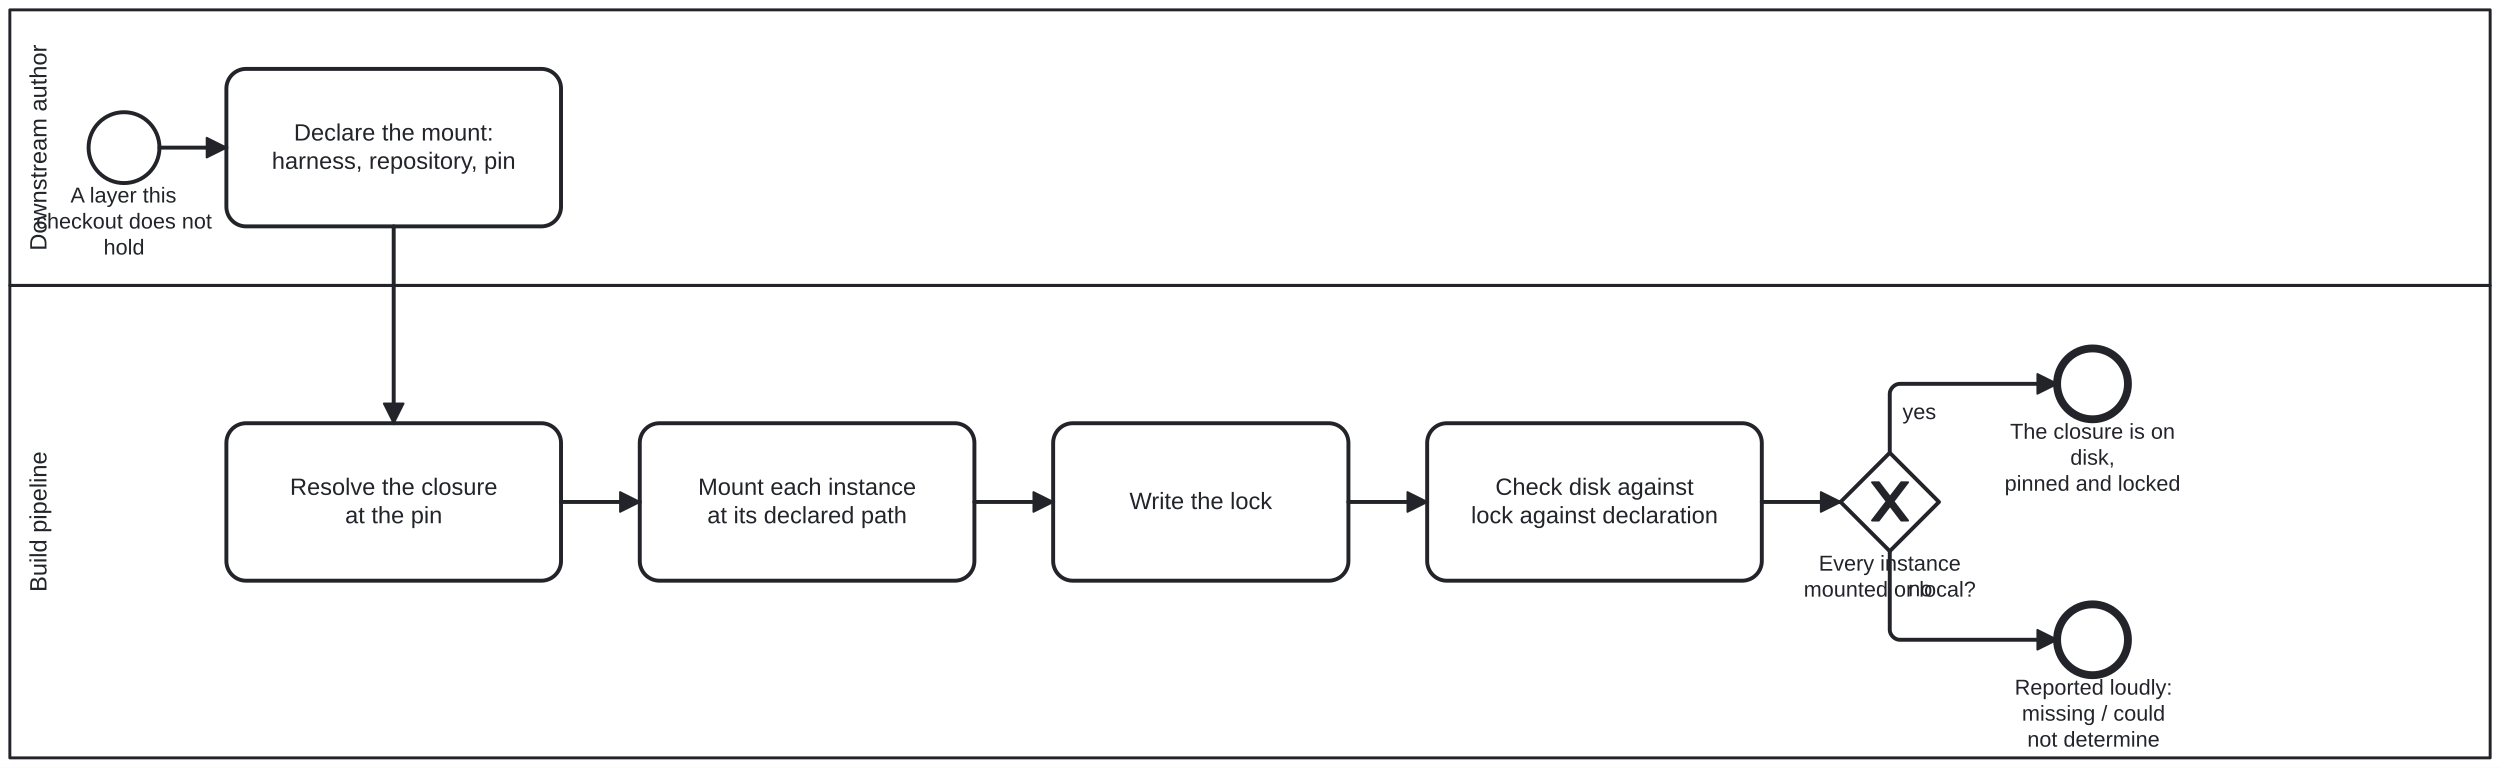
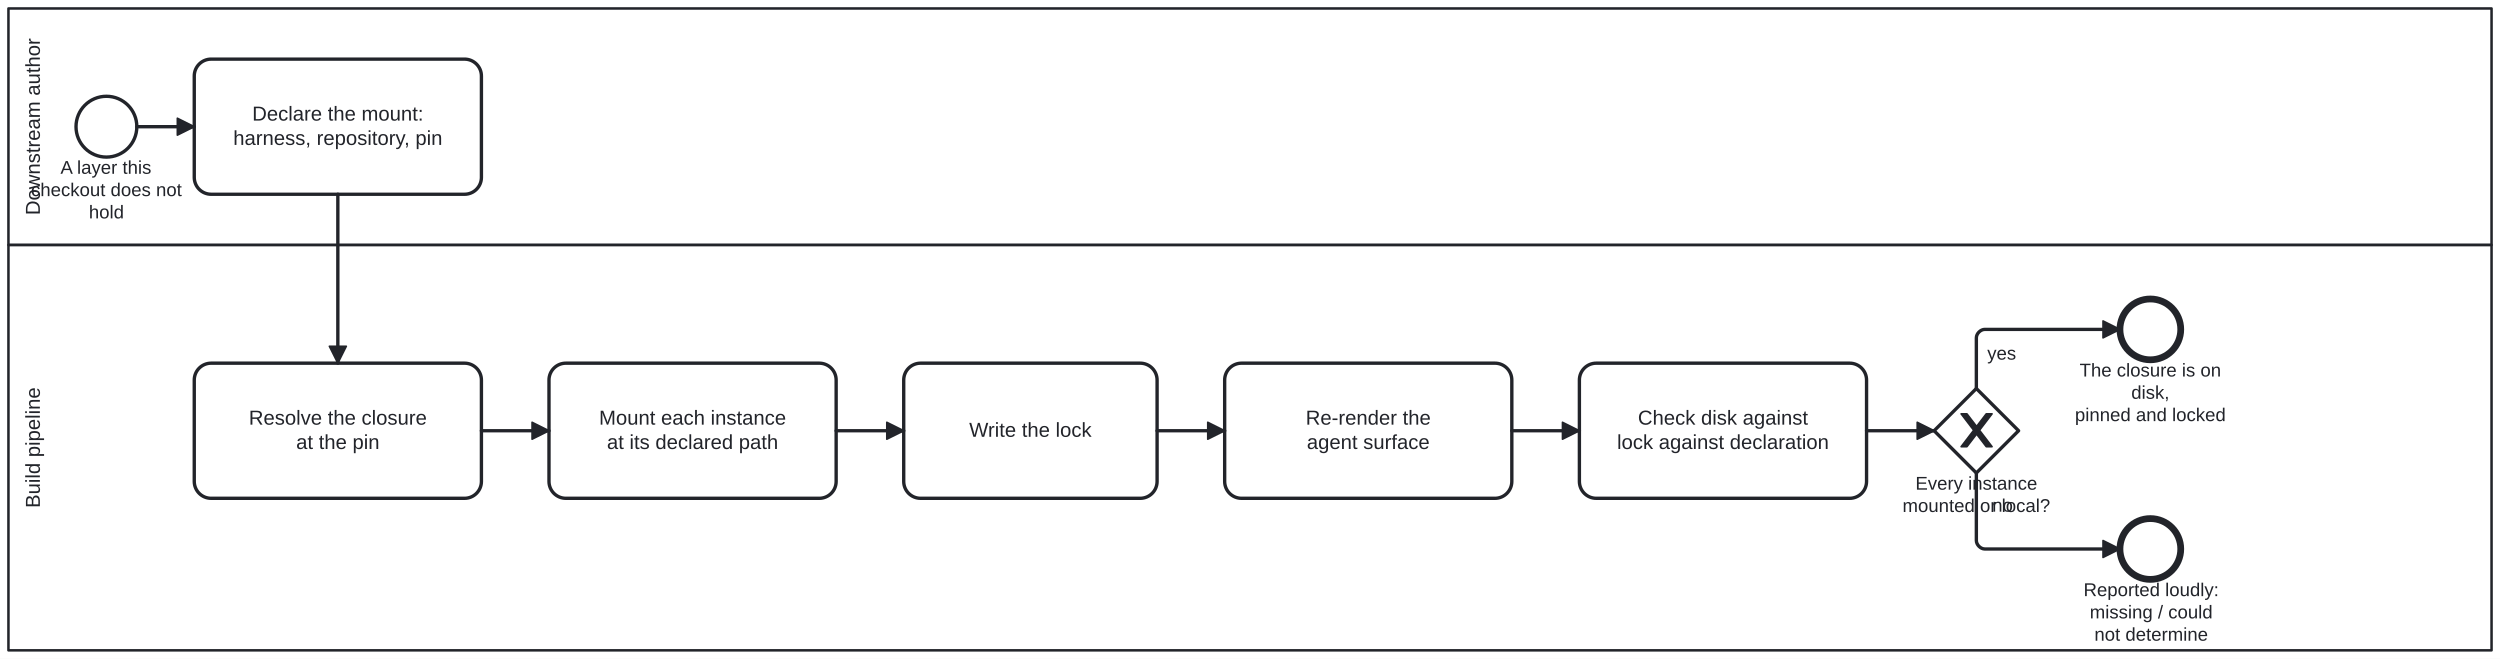
- <svg xmlns="http://www.w3.org/2000/svg" width="100%" style="max-width:100%;height:auto" viewBox="155 55 1270 390" version="1.1">
-   <rect x="155" y="55" width="1270" height="390" fill="#ffffff" />
+ <svg xmlns="http://www.w3.org/2000/svg" width="100%" style="max-width:100%;height:auto" viewBox="155 55 1480 390" version="1.1">
+   <rect x="155" y="55" width="1480" height="390" fill="#ffffff" />
  <g class="djs-group">
    <g class="djs-element djs-shape" data-element-id="Lane_Pipeline" style="display: block;" transform="matrix(1 0 0 1 160 200)">
      <g class="djs-visual">
-         <rect x="0" y="0" width="1260" height="240" rx="0" ry="0" style="stroke-linecap: round; stroke-linejoin: round; stroke: rgb(34, 36, 42); stroke-width: 1.5px; fill: white; fill-opacity: 0.25;" />
+         <rect x="0" y="0" width="1470" height="240" rx="0" ry="0" style="stroke-linecap: round; stroke-linejoin: round; stroke: rgb(34, 36, 42); stroke-width: 1.5px; fill: white; fill-opacity: 0.25;" />
        <text lineHeight="1.2" class="djs-label" style="font-family: Arial, sans-serif; font-size: 12px; font-weight: normal; fill: rgb(34, 36, 42);" transform="matrix(-1.83697e-16 -1 1 -1.83697e-16 0 240)">
          <tspan x="84.308" y="18.6">Build pipeline</tspan>
        </text>
      </g>
-       <rect class="djs-hit djs-hit-all" x="0" y="0" width="1260" height="240" style="fill: none; stroke-opacity: 0; stroke: white; stroke-width: 15px;" />
+       <rect class="djs-hit djs-hit-all" x="0" y="0" width="1470" height="240" style="fill: none; stroke-opacity: 0; stroke: white; stroke-width: 15px;" />
    </g>
  </g>
  <g class="djs-group">
    <g class="djs-element djs-shape" data-element-id="Lane_Author" style="display: block;" transform="matrix(1 0 0 1 160 60)">
      <g class="djs-visual">
-         <rect x="0" y="0" width="1260" height="140" rx="0" ry="0" style="stroke-linecap: round; stroke-linejoin: round; stroke: rgb(34, 36, 42); stroke-width: 1.5px; fill: white; fill-opacity: 0.25;" />
+         <rect x="0" y="0" width="1470" height="140" rx="0" ry="0" style="stroke-linecap: round; stroke-linejoin: round; stroke: rgb(34, 36, 42); stroke-width: 1.5px; fill: white; fill-opacity: 0.25;" />
        <text lineHeight="1.2" class="djs-label" style="font-family: Arial, sans-serif; font-size: 12px; font-weight: normal; fill: rgb(34, 36, 42);" transform="matrix(-1.83697e-16 -1 1 -1.83697e-16 0 140)">
          <tspan x="17.644" y="18.6">Downstream author</tspan>
        </text>
      </g>
-       <rect class="djs-hit djs-hit-all" x="0" y="0" width="1260" height="140" style="fill: none; stroke-opacity: 0; stroke: white; stroke-width: 15px;" />
+       <rect class="djs-hit djs-hit-all" x="0" y="0" width="1470" height="140" style="fill: none; stroke-opacity: 0; stroke: white; stroke-width: 15px;" />
    </g>
  </g>
  <g class="djs-group">
    <g class="djs-element djs-shape" data-element-id="Start_LayerNeeded" style="display: block;" transform="matrix(1 0 0 1 200 112)">
      <g class="djs-visual">
        <circle cx="18" cy="18" r="18" style="stroke-linecap: round; stroke-linejoin: round; stroke: rgb(34, 36, 42); stroke-width: 2px; fill: white; fill-opacity: 0.95;" />
      </g>
      <rect class="djs-hit djs-hit-all" x="0" y="0" width="36" height="36" style="fill: none; stroke-opacity: 0; stroke: white; stroke-width: 15px;" />
    </g>
  </g>
  <g class="djs-group">
    <g class="djs-element djs-shape" data-element-id="Start_LayerNeeded_label" style="display: block;" transform="matrix(1 0 0 1 173 148)">
      <g class="djs-visual">
        <text lineHeight="1.2" class="djs-label" style="font-family: Arial, sans-serif; font-size: 11px; font-weight: normal; fill: rgb(34, 36, 42);">
          <tspan x="17.795" y="9.9">A layer this</tspan>
          <tspan x="0.358" y="23.1">checkout does not</tspan>
          <tspan x="34.602" y="36.3">hold</tspan>
        </text>
      </g>
      <rect class="djs-hit djs-hit-all" x="0" y="0" width="90" height="40" style="fill: none; stroke-opacity: 0; stroke: white; stroke-width: 15px;" />
    </g>
  </g>
  <g class="djs-group">
    <g class="djs-element djs-shape" data-element-id="Task_DeclareMount" style="display: block;" transform="matrix(1 0 0 1 270 90)">
      <g class="djs-visual">
        <rect x="0" y="0" width="170" height="80" rx="10" ry="10" style="stroke-linecap: round; stroke-linejoin: round; stroke: rgb(34, 36, 42); stroke-width: 2px; fill: white; fill-opacity: 0.95;" />
        <text lineHeight="1.2" class="djs-label" style="font-family: Arial, sans-serif; font-size: 12px; font-weight: normal; fill: rgb(34, 36, 42);">
          <tspan x="34.308" y="36.4">Declare the mount:</tspan>
          <tspan x="23.081" y="50.8">harness, repository, pin</tspan>
        </text>
      </g>
      <rect class="djs-hit djs-hit-all" x="0" y="0" width="170" height="80" style="fill: none; stroke-opacity: 0; stroke: white; stroke-width: 15px;" />
    </g>
  </g>
  <g class="djs-group">
    <g class="djs-element djs-shape" data-element-id="Task_ResolveClosure" style="display: block;" transform="matrix(1 0 0 1 270 270)">
      <g class="djs-visual">
        <rect x="0" y="0" width="170" height="80" rx="10" ry="10" style="stroke-linecap: round; stroke-linejoin: round; stroke: rgb(34, 36, 42); stroke-width: 2px; fill: white; fill-opacity: 0.95;" />
        <text lineHeight="1.2" class="djs-label" style="font-family: Arial, sans-serif; font-size: 12px; font-weight: normal; fill: rgb(34, 36, 42);">
          <tspan x="32.307" y="36.4">Resolve the closure</tspan>
          <tspan x="60.314" y="50.8">at the pin</tspan>
        </text>
      </g>
      <rect class="djs-hit djs-hit-all" x="0" y="0" width="170" height="80" style="fill: none; stroke-opacity: 0; stroke: white; stroke-width: 15px;" />
    </g>
  </g>
  <g class="djs-group">
    <g class="djs-element djs-shape" data-element-id="Task_MountInstances" style="display: block;" transform="matrix(1 0 0 1 480 270)">
      <g class="djs-visual">
        <rect x="0" y="0" width="170" height="80" rx="10" ry="10" style="stroke-linecap: round; stroke-linejoin: round; stroke: rgb(34, 36, 42); stroke-width: 2px; fill: white; fill-opacity: 0.95;" />
        <text lineHeight="1.2" class="djs-label" style="font-family: Arial, sans-serif; font-size: 12px; font-weight: normal; fill: rgb(34, 36, 42);">
          <tspan x="29.632" y="36.4">Mount each instance</tspan>
          <tspan x="34.302" y="50.8">at its declared path</tspan>
        </text>
      </g>
      <rect class="djs-hit djs-hit-all" x="0" y="0" width="170" height="80" style="fill: none; stroke-opacity: 0; stroke: white; stroke-width: 15px;" />
    </g>
  </g>
  <g class="djs-group">
    <g class="djs-element djs-shape" data-element-id="Task_WriteLock" style="display: block;" transform="matrix(1 0 0 1 690 270)">
      <g class="djs-visual">
        <rect x="0" y="0" width="150" height="80" rx="10" ry="10" style="stroke-linecap: round; stroke-linejoin: round; stroke: rgb(34, 36, 42); stroke-width: 2px; fill: white; fill-opacity: 0.95;" />
        <text lineHeight="1.2" class="djs-label" style="font-family: Arial, sans-serif; font-size: 12px; font-weight: normal; fill: rgb(34, 36, 42);">
          <tspan x="38.766" y="43.6">Write the lock</tspan>
        </text>
      </g>
      <rect class="djs-hit djs-hit-all" x="0" y="0" width="150" height="80" style="fill: none; stroke-opacity: 0; stroke: white; stroke-width: 15px;" />
    </g>
  </g>
  <g class="djs-group">
-     <g class="djs-element djs-shape" data-element-id="Task_CheckAgainstLock" style="display: block;" transform="matrix(1 0 0 1 880 270)">
+     <g class="djs-element djs-shape" data-element-id="Task_RenderAgentSurface" style="display: block;" transform="matrix(1 0 0 1 880 270)">
+       <g class="djs-visual">
+         <rect x="0" y="0" width="170" height="80" rx="10" ry="10" style="stroke-linecap: round; stroke-linejoin: round; stroke: rgb(34, 36, 42); stroke-width: 2px; fill: white; fill-opacity: 0.95;" />
+         <text lineHeight="1.2" class="djs-label" style="font-family: Arial, sans-serif; font-size: 12px; font-weight: normal; fill: rgb(34, 36, 42);">
+           <tspan x="47.98" y="36.4">Re-render the</tspan>
+           <tspan x="48.643" y="50.8">agent surface</tspan>
+         </text>
+       </g>
+       <rect class="djs-hit djs-hit-all" x="0" y="0" width="170" height="80" style="fill: none; stroke-opacity: 0; stroke: white; stroke-width: 15px;" />
+     </g>
+   </g>
+   <g class="djs-group">
+     <g class="djs-element djs-shape" data-element-id="Task_CheckAgainstLock" style="display: block;" transform="matrix(1 0 0 1 1090 270)">
      <g class="djs-visual">
        <rect x="0" y="0" width="170" height="80" rx="10" ry="10" style="stroke-linecap: round; stroke-linejoin: round; stroke: rgb(34, 36, 42); stroke-width: 2px; fill: white; fill-opacity: 0.95;" />
        <text lineHeight="1.2" class="djs-label" style="font-family: Arial, sans-serif; font-size: 12px; font-weight: normal; fill: rgb(34, 36, 42);">
          <tspan x="34.642" y="36.4">Check disk against</tspan>
          <tspan x="22.296" y="50.8">lock against declaration</tspan>
        </text>
      </g>
      <rect class="djs-hit djs-hit-all" x="0" y="0" width="170" height="80" style="fill: none; stroke-opacity: 0; stroke: white; stroke-width: 15px;" />
    </g>
  </g>
  <g class="djs-group">
-     <g class="djs-element djs-shape" data-element-id="GW_State" style="display: block;" transform="matrix(1 0 0 1 1090 285)">
+     <g class="djs-element djs-shape" data-element-id="GW_State" style="display: block;" transform="matrix(1 0 0 1 1300 285)">
      <g class="djs-visual">
        <polygon points="25,0 50,25 25,50 0,25" style="stroke-linecap: round; stroke-linejoin: round; stroke: rgb(34, 36, 42); stroke-width: 2px; fill: white; fill-opacity: 0.95;" />
        <path d="m 16,15 7.429,9.714 -7.429,9.714 3.429,0 5.714,-7.464 5.714,7.464 3.429,0 -7.429,-9.714 7.429,-9.714 -3.429,0 -5.714,7.464 -5.714,-7.464 -3.429,0 z" style="fill: rgb(34, 36, 42); stroke-linecap: round; stroke-linejoin: round; stroke: rgb(34, 36, 42); stroke-width: 1px;" />
      </g>
      <rect class="djs-hit djs-hit-all" x="0" y="0" width="50" height="50" style="fill: none; stroke-opacity: 0; stroke: white; stroke-width: 15px;" />
    </g>
  </g>
  <g class="djs-group">
-     <g class="djs-element djs-shape" data-element-id="GW_State_label" style="display: block;" transform="matrix(1 0 0 1 1071 335)">
+     <g class="djs-element djs-shape" data-element-id="GW_State_label" style="display: block;" transform="matrix(1 0 0 1 1281 335)">
      <g class="djs-visual">
        <text lineHeight="1.2" class="djs-label" style="font-family: Arial, sans-serif; font-size: 11px; font-weight: normal; fill: rgb(34, 36, 42);">
          <tspan x="7.928" y="9.9">Every instance</tspan>
          <tspan x="0.279" y="23.1">mounted or local?</tspan>
        </text>
      </g>
      <rect class="djs-hit djs-hit-all" x="0" y="0" width="88" height="27" style="fill: none; stroke-opacity: 0; stroke: white; stroke-width: 15px;" />
    </g>
  </g>
  <g class="djs-group">
-     <g class="djs-element djs-shape" data-element-id="End_Mounted" style="display: block;" transform="matrix(1 0 0 1 1200 232)">
+     <g class="djs-element djs-shape" data-element-id="End_Mounted" style="display: block;" transform="matrix(1 0 0 1 1410 232)">
      <g class="djs-visual">
        <circle cx="18" cy="18" r="18" style="stroke-linecap: round; stroke-linejoin: round; stroke: rgb(34, 36, 42); stroke-width: 4px; fill: white; fill-opacity: 0.95;" />
      </g>
      <rect class="djs-hit djs-hit-all" x="0" y="0" width="36" height="36" style="fill: none; stroke-opacity: 0; stroke: white; stroke-width: 15px;" />
    </g>
  </g>
  <g class="djs-group">
-     <g class="djs-element djs-shape" data-element-id="End_Mounted_label" style="display: block;" transform="matrix(1 0 0 1 1173 268)">
+     <g class="djs-element djs-shape" data-element-id="End_Mounted_label" style="display: block;" transform="matrix(1 0 0 1 1383 268)">
      <g class="djs-visual">
        <text lineHeight="1.2" class="djs-label" style="font-family: Arial, sans-serif; font-size: 11px; font-weight: normal; fill: rgb(34, 36, 42);">
          <tspan x="3.119" y="9.9">The closure is on </tspan>
          <tspan x="33.691" y="23.1">disk,</tspan>
          <tspan x="0.353" y="36.3">pinned and locked</tspan>
        </text>
      </g>
      <rect class="djs-hit djs-hit-all" x="0" y="0" width="90" height="40" style="fill: none; stroke-opacity: 0; stroke: white; stroke-width: 15px;" />
    </g>
  </g>
  <g class="djs-group">
-     <g class="djs-element djs-shape" data-element-id="End_Reported" style="display: block;" transform="matrix(1 0 0 1 1200 362)">
+     <g class="djs-element djs-shape" data-element-id="End_Reported" style="display: block;" transform="matrix(1 0 0 1 1410 362)">
      <g class="djs-visual">
        <circle cx="18" cy="18" r="18" style="stroke-linecap: round; stroke-linejoin: round; stroke: rgb(34, 36, 42); stroke-width: 4px; fill: white; fill-opacity: 0.95;" />
      </g>
      <rect class="djs-hit djs-hit-all" x="0" y="0" width="36" height="36" style="fill: none; stroke-opacity: 0; stroke: white; stroke-width: 15px;" />
    </g>
  </g>
  <g class="djs-group">
-     <g class="djs-element djs-shape" data-element-id="End_Reported_label" style="display: block;" transform="matrix(1 0 0 1 1178 398)">
+     <g class="djs-element djs-shape" data-element-id="End_Reported_label" style="display: block;" transform="matrix(1 0 0 1 1388 398)">
      <g class="djs-visual">
        <text lineHeight="1.2" class="djs-label" style="font-family: Arial, sans-serif; font-size: 11px; font-weight: normal; fill: rgb(34, 36, 42);">
          <tspan x="0.448" y="9.9">Reported loudly:</tspan>
          <tspan x="4.124" y="23.1">missing / could </tspan>
          <tspan x="6.869" y="36.3">not determine</tspan>
        </text>
      </g>
      <rect class="djs-hit djs-hit-all" x="0" y="0" width="81" height="40" style="fill: none; stroke-opacity: 0; stroke: white; stroke-width: 15px;" />
    </g>
  </g>
  <g class="djs-group">
    <g class="djs-element djs-connection" data-element-id="F_D1" style="display: block;">
      <g class="djs-visual">
        <defs>
          <marker id="folio-marker-1" viewBox="0 0 20 20" refX="11" refY="10" markerWidth="10" markerHeight="10" orient="auto">
            <path d="M 1 5 L 11 10 L 1 15 Z" style="stroke-linecap: round; stroke-linejoin: round; stroke: rgb(34, 36, 42); stroke-width: 1px; fill: rgb(34, 36, 42);" />
          </marker>
        </defs>
        <path data-corner-radius="5" style="fill: none; stroke-linecap: round; stroke-linejoin: round; stroke: rgb(34, 36, 42); stroke-width: 2px; marker-end: url('#folio-marker-1');" d="M236,130L270,130" />
      </g>
      <path d="M236,130L270,130" class="djs-hit djs-hit-stroke" style="fill: none; stroke-opacity: 0; stroke: white; stroke-width: 15px;" />
    </g>
  </g>
  <g class="djs-group">
    <g class="djs-element djs-connection" data-element-id="F_D2" style="display: block;">
      <g class="djs-visual">
        <defs>
          <marker id="folio-marker-2" viewBox="0 0 20 20" refX="11" refY="10" markerWidth="10" markerHeight="10" orient="auto">
            <path d="M 1 5 L 11 10 L 1 15 Z" style="stroke-linecap: round; stroke-linejoin: round; stroke: rgb(34, 36, 42); stroke-width: 1px; fill: rgb(34, 36, 42);" />
          </marker>
        </defs>
        <path data-corner-radius="5" style="fill: none; stroke-linecap: round; stroke-linejoin: round; stroke: rgb(34, 36, 42); stroke-width: 2px; marker-end: url('#folio-marker-2');" d="M355,170L355,270" />
      </g>
      <path d="M355,170L355,270" class="djs-hit djs-hit-stroke" style="fill: none; stroke-opacity: 0; stroke: white; stroke-width: 15px;" />
    </g>
  </g>
  <g class="djs-group">
    <g class="djs-element djs-connection" data-element-id="F_D3" style="display: block;">
      <g class="djs-visual">
        <defs>
          <marker id="folio-marker-3" viewBox="0 0 20 20" refX="11" refY="10" markerWidth="10" markerHeight="10" orient="auto">
            <path d="M 1 5 L 11 10 L 1 15 Z" style="stroke-linecap: round; stroke-linejoin: round; stroke: rgb(34, 36, 42); stroke-width: 1px; fill: rgb(34, 36, 42);" />
          </marker>
        </defs>
        <path data-corner-radius="5" style="fill: none; stroke-linecap: round; stroke-linejoin: round; stroke: rgb(34, 36, 42); stroke-width: 2px; marker-end: url('#folio-marker-3');" d="M440,310L480,310" />
      </g>
      <path d="M440,310L480,310" class="djs-hit djs-hit-stroke" style="fill: none; stroke-opacity: 0; stroke: white; stroke-width: 15px;" />
    </g>
  </g>
  <g class="djs-group">
    <g class="djs-element djs-connection" data-element-id="F_D4" style="display: block;">
      <g class="djs-visual">
        <defs>
          <marker id="folio-marker-4" viewBox="0 0 20 20" refX="11" refY="10" markerWidth="10" markerHeight="10" orient="auto">
            <path d="M 1 5 L 11 10 L 1 15 Z" style="stroke-linecap: round; stroke-linejoin: round; stroke: rgb(34, 36, 42); stroke-width: 1px; fill: rgb(34, 36, 42);" />
          </marker>
        </defs>
        <path data-corner-radius="5" style="fill: none; stroke-linecap: round; stroke-linejoin: round; stroke: rgb(34, 36, 42); stroke-width: 2px; marker-end: url('#folio-marker-4');" d="M650,310L690,310" />
      </g>
      <path d="M650,310L690,310" class="djs-hit djs-hit-stroke" style="fill: none; stroke-opacity: 0; stroke: white; stroke-width: 15px;" />
    </g>
  </g>
  <g class="djs-group">
    <g class="djs-element djs-connection" data-element-id="F_D5" style="display: block;">
      <g class="djs-visual">
        <defs>
          <marker id="folio-marker-5" viewBox="0 0 20 20" refX="11" refY="10" markerWidth="10" markerHeight="10" orient="auto">
            <path d="M 1 5 L 11 10 L 1 15 Z" style="stroke-linecap: round; stroke-linejoin: round; stroke: rgb(34, 36, 42); stroke-width: 1px; fill: rgb(34, 36, 42);" />
          </marker>
        </defs>
        <path data-corner-radius="5" style="fill: none; stroke-linecap: round; stroke-linejoin: round; stroke: rgb(34, 36, 42); stroke-width: 2px; marker-end: url('#folio-marker-5');" d="M840,310L880,310" />
      </g>
      <path d="M840,310L880,310" class="djs-hit djs-hit-stroke" style="fill: none; stroke-opacity: 0; stroke: white; stroke-width: 15px;" />
    </g>
  </g>
  <g class="djs-group">
+     <g class="djs-element djs-connection" data-element-id="F_D5b" style="display: block;">
+       <g class="djs-visual">
+         <defs>
+           <marker id="folio-marker-6" viewBox="0 0 20 20" refX="11" refY="10" markerWidth="10" markerHeight="10" orient="auto">
+             <path d="M 1 5 L 11 10 L 1 15 Z" style="stroke-linecap: round; stroke-linejoin: round; stroke: rgb(34, 36, 42); stroke-width: 1px; fill: rgb(34, 36, 42);" />
+           </marker>
+         </defs>
+         <path data-corner-radius="5" style="fill: none; stroke-linecap: round; stroke-linejoin: round; stroke: rgb(34, 36, 42); stroke-width: 2px; marker-end: url('#folio-marker-6');" d="M1050,310L1090,310" />
+       </g>
+       <path d="M1050,310L1090,310" class="djs-hit djs-hit-stroke" style="fill: none; stroke-opacity: 0; stroke: white; stroke-width: 15px;" />
+     </g>
+   </g>
+   <g class="djs-group">
    <g class="djs-element djs-connection" data-element-id="F_D6" style="display: block;">
      <g class="djs-visual">
        <defs>
-           <marker id="folio-marker-6" viewBox="0 0 20 20" refX="11" refY="10" markerWidth="10" markerHeight="10" orient="auto">
-             <path d="M 1 5 L 11 10 L 1 15 Z" style="stroke-linecap: round; stroke-linejoin: round; stroke: rgb(34, 36, 42); stroke-width: 1px; fill: rgb(34, 36, 42);" />
-           </marker>
-         </defs>
-         <path data-corner-radius="5" style="fill: none; stroke-linecap: round; stroke-linejoin: round; stroke: rgb(34, 36, 42); stroke-width: 2px; marker-end: url('#folio-marker-6');" d="M1050,310L1090,310" />
-       </g>
-       <path d="M1050,310L1090,310" class="djs-hit djs-hit-stroke" style="fill: none; stroke-opacity: 0; stroke: white; stroke-width: 15px;" />
+           <marker id="folio-marker-7" viewBox="0 0 20 20" refX="11" refY="10" markerWidth="10" markerHeight="10" orient="auto">
+             <path d="M 1 5 L 11 10 L 1 15 Z" style="stroke-linecap: round; stroke-linejoin: round; stroke: rgb(34, 36, 42); stroke-width: 1px; fill: rgb(34, 36, 42);" />
+           </marker>
+         </defs>
+         <path data-corner-radius="5" style="fill: none; stroke-linecap: round; stroke-linejoin: round; stroke: rgb(34, 36, 42); stroke-width: 2px; marker-end: url('#folio-marker-7');" d="M1260,310L1300,310" />
+       </g>
+       <path d="M1260,310L1300,310" class="djs-hit djs-hit-stroke" style="fill: none; stroke-opacity: 0; stroke: white; stroke-width: 15px;" />
    </g>
  </g>
  <g class="djs-group">
    <g class="djs-element djs-connection" data-element-id="F_D7" style="display: block;">
      <g class="djs-visual">
        <defs>
-           <marker id="folio-marker-7" viewBox="0 0 20 20" refX="11" refY="10" markerWidth="10" markerHeight="10" orient="auto">
-             <path d="M 1 5 L 11 10 L 1 15 Z" style="stroke-linecap: round; stroke-linejoin: round; stroke: rgb(34, 36, 42); stroke-width: 1px; fill: rgb(34, 36, 42);" />
-           </marker>
-         </defs>
-         <path data-corner-radius="5" style="fill: none; stroke-linecap: round; stroke-linejoin: round; stroke: rgb(34, 36, 42); stroke-width: 2px; marker-end: url('#folio-marker-7');" d="M1115,285L1115,255C1115,252.5,1117.5,250,1120,250L1200,250" />
-       </g>
-       <path d="M1115,285L1115,250L1200,250" class="djs-hit djs-hit-stroke" style="fill: none; stroke-opacity: 0; stroke: white; stroke-width: 15px;" />
-     </g>
-   </g>
-   <g class="djs-group">
-     <g class="djs-element djs-shape" data-element-id="F_D7_label" style="display: block;" transform="matrix(1 0 0 1 1121 258)">
+           <marker id="folio-marker-8" viewBox="0 0 20 20" refX="11" refY="10" markerWidth="10" markerHeight="10" orient="auto">
+             <path d="M 1 5 L 11 10 L 1 15 Z" style="stroke-linecap: round; stroke-linejoin: round; stroke: rgb(34, 36, 42); stroke-width: 1px; fill: rgb(34, 36, 42);" />
+           </marker>
+         </defs>
+         <path data-corner-radius="5" style="fill: none; stroke-linecap: round; stroke-linejoin: round; stroke: rgb(34, 36, 42); stroke-width: 2px; marker-end: url('#folio-marker-8');" d="M1325,285L1325,255C1325,252.5,1327.5,250,1330,250L1410,250" />
+       </g>
+       <path d="M1325,285L1325,250L1410,250" class="djs-hit djs-hit-stroke" style="fill: none; stroke-opacity: 0; stroke: white; stroke-width: 15px;" />
+     </g>
+   </g>
+   <g class="djs-group">
+     <g class="djs-element djs-shape" data-element-id="F_D7_label" style="display: block;" transform="matrix(1 0 0 1 1331 258)">
      <g class="djs-visual">
        <text lineHeight="1.2" class="djs-label" style="font-family: Arial, sans-serif; font-size: 11px; font-weight: normal; fill: rgb(34, 36, 42);">
          <tspan x="0.441" y="9.9">yes</tspan>
        </text>
      </g>
      <rect class="djs-hit djs-hit-all" x="0" y="0" width="18" height="14" style="fill: none; stroke-opacity: 0; stroke: white; stroke-width: 15px;" />
    </g>
  </g>
  <g class="djs-group">
    <g class="djs-element djs-connection" data-element-id="F_D8" style="display: block;">
      <g class="djs-visual">
        <defs>
-           <marker id="folio-marker-8" viewBox="0 0 20 20" refX="11" refY="10" markerWidth="10" markerHeight="10" orient="auto">
-             <path d="M 1 5 L 11 10 L 1 15 Z" style="stroke-linecap: round; stroke-linejoin: round; stroke: rgb(34, 36, 42); stroke-width: 1px; fill: rgb(34, 36, 42);" />
-           </marker>
-         </defs>
-         <path data-corner-radius="5" style="fill: none; stroke-linecap: round; stroke-linejoin: round; stroke: rgb(34, 36, 42); stroke-width: 2px; marker-end: url('#folio-marker-8');" d="M1115,335L1115,375C1115,377.5,1117.5,380,1120,380L1200,380" />
-       </g>
-       <path d="M1115,335L1115,380L1200,380" class="djs-hit djs-hit-stroke" style="fill: none; stroke-opacity: 0; stroke: white; stroke-width: 15px;" />
-     </g>
-   </g>
-   <g class="djs-group">
-     <g class="djs-element djs-shape" data-element-id="F_D8_label" style="display: block;" transform="matrix(1 0 0 1 1124 348)">
+           <marker id="folio-marker-9" viewBox="0 0 20 20" refX="11" refY="10" markerWidth="10" markerHeight="10" orient="auto">
+             <path d="M 1 5 L 11 10 L 1 15 Z" style="stroke-linecap: round; stroke-linejoin: round; stroke: rgb(34, 36, 42); stroke-width: 1px; fill: rgb(34, 36, 42);" />
+           </marker>
+         </defs>
+         <path data-corner-radius="5" style="fill: none; stroke-linecap: round; stroke-linejoin: round; stroke: rgb(34, 36, 42); stroke-width: 2px; marker-end: url('#folio-marker-9');" d="M1325,335L1325,375C1325,377.5,1327.5,380,1330,380L1410,380" />
+       </g>
+       <path d="M1325,335L1325,380L1410,380" class="djs-hit djs-hit-stroke" style="fill: none; stroke-opacity: 0; stroke: white; stroke-width: 15px;" />
+     </g>
+   </g>
+   <g class="djs-group">
+     <g class="djs-element djs-shape" data-element-id="F_D8_label" style="display: block;" transform="matrix(1 0 0 1 1334 348)">
      <g class="djs-visual">
        <text lineHeight="1.2" class="djs-label" style="font-family: Arial, sans-serif; font-size: 11px; font-weight: normal; fill: rgb(34, 36, 42);">
          <tspan x="0.382" y="9.9">no</tspan>
        </text>
      </g>
      <rect class="djs-hit djs-hit-all" x="0" y="0" width="13" height="14" style="fill: none; stroke-opacity: 0; stroke: white; stroke-width: 15px;" />
    </g>
  </g>
</svg>
